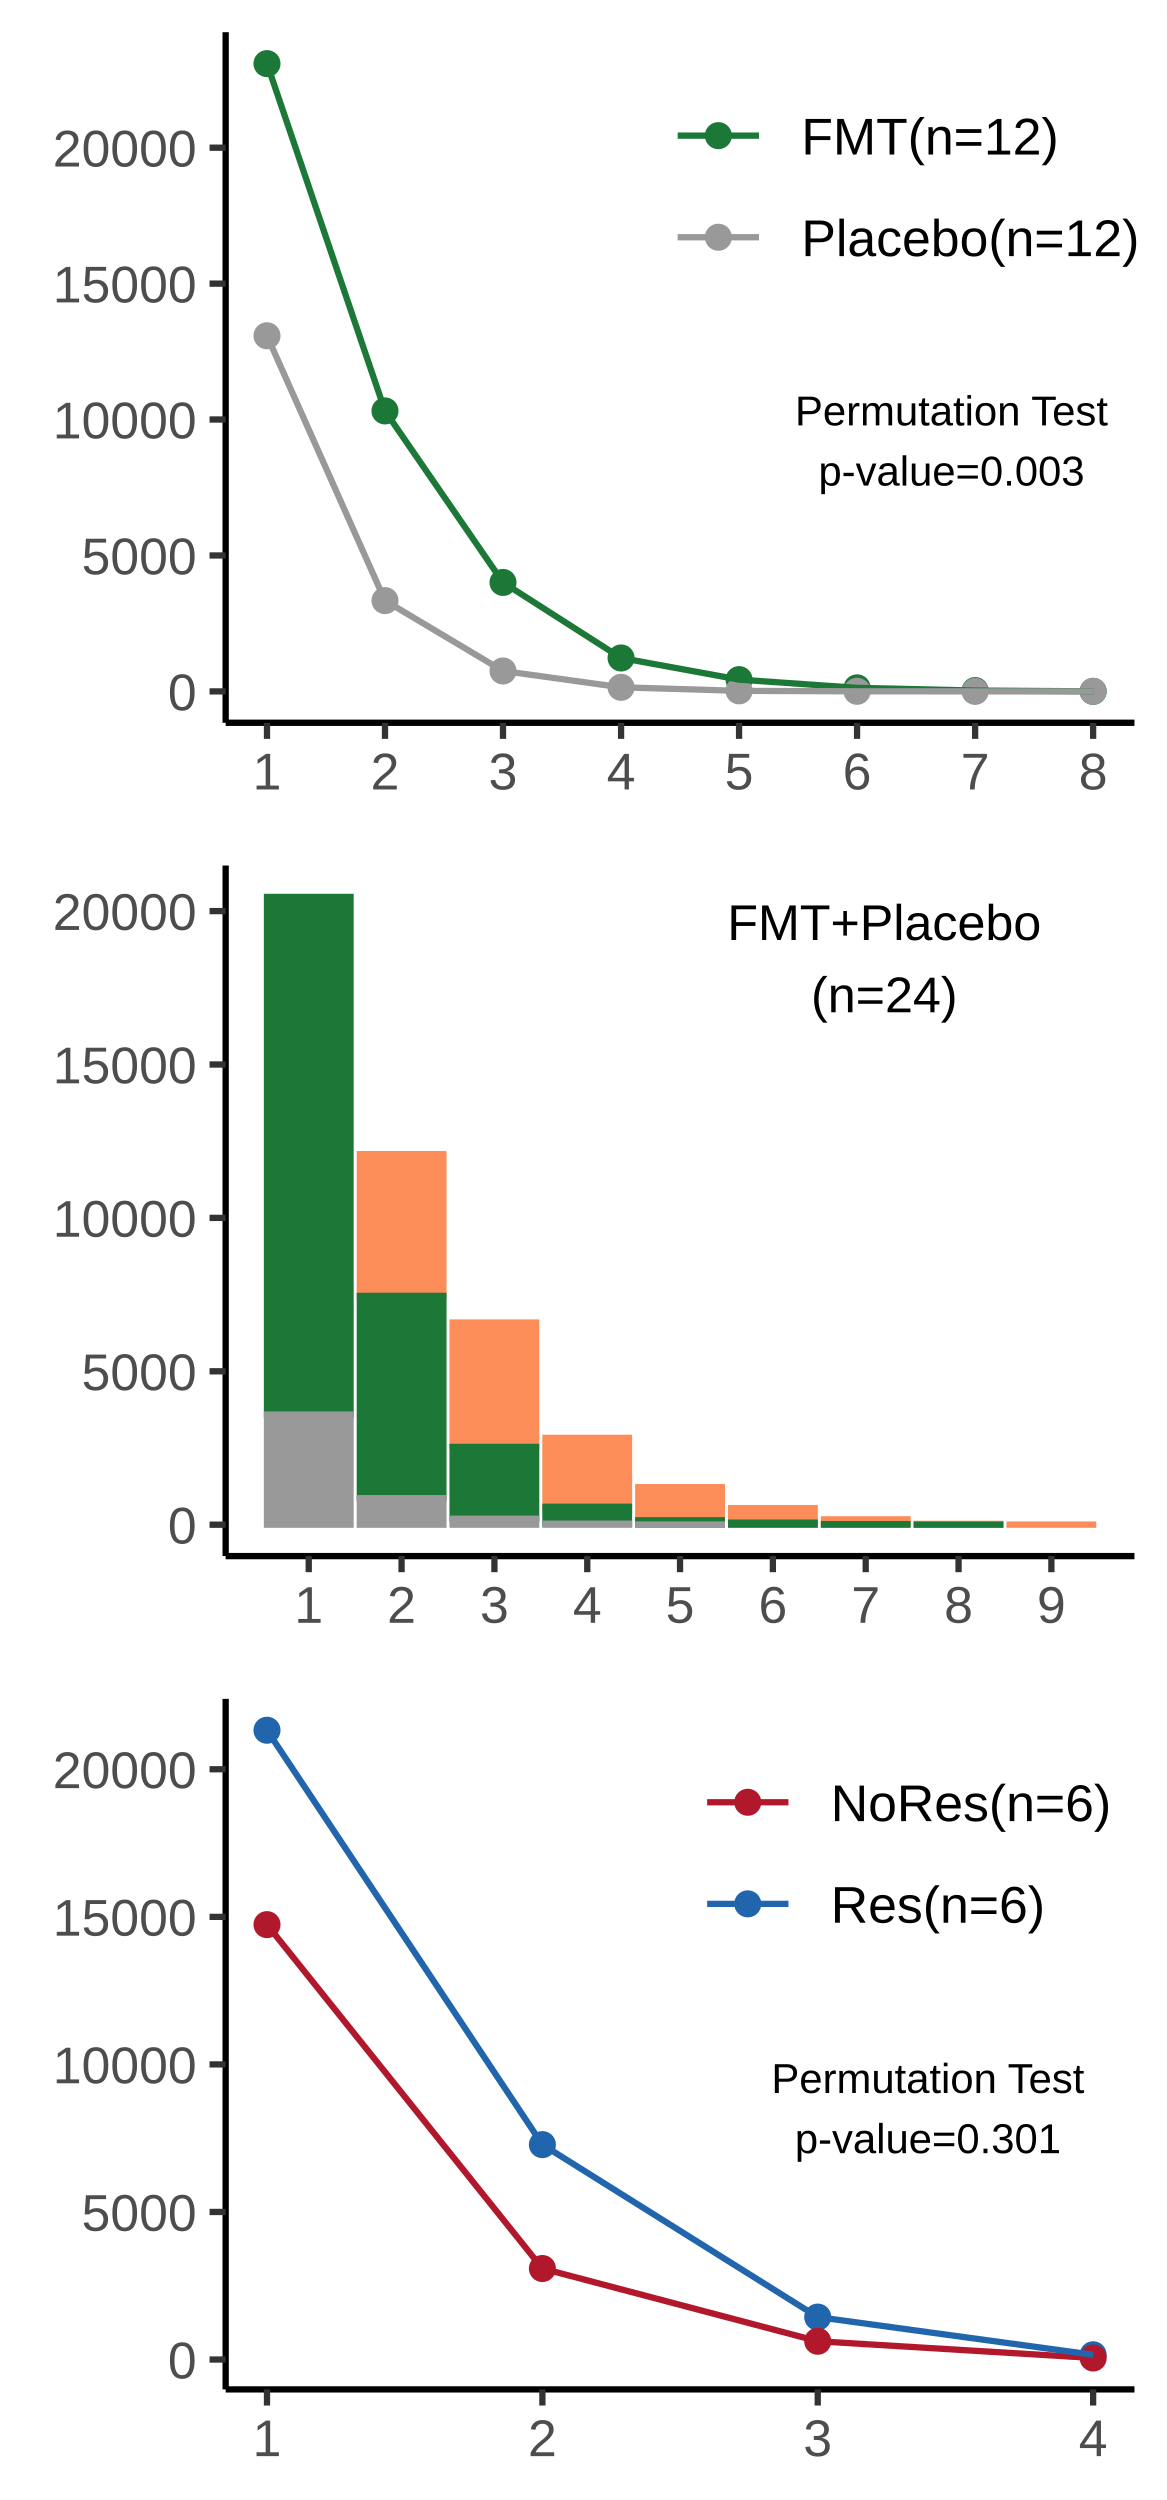
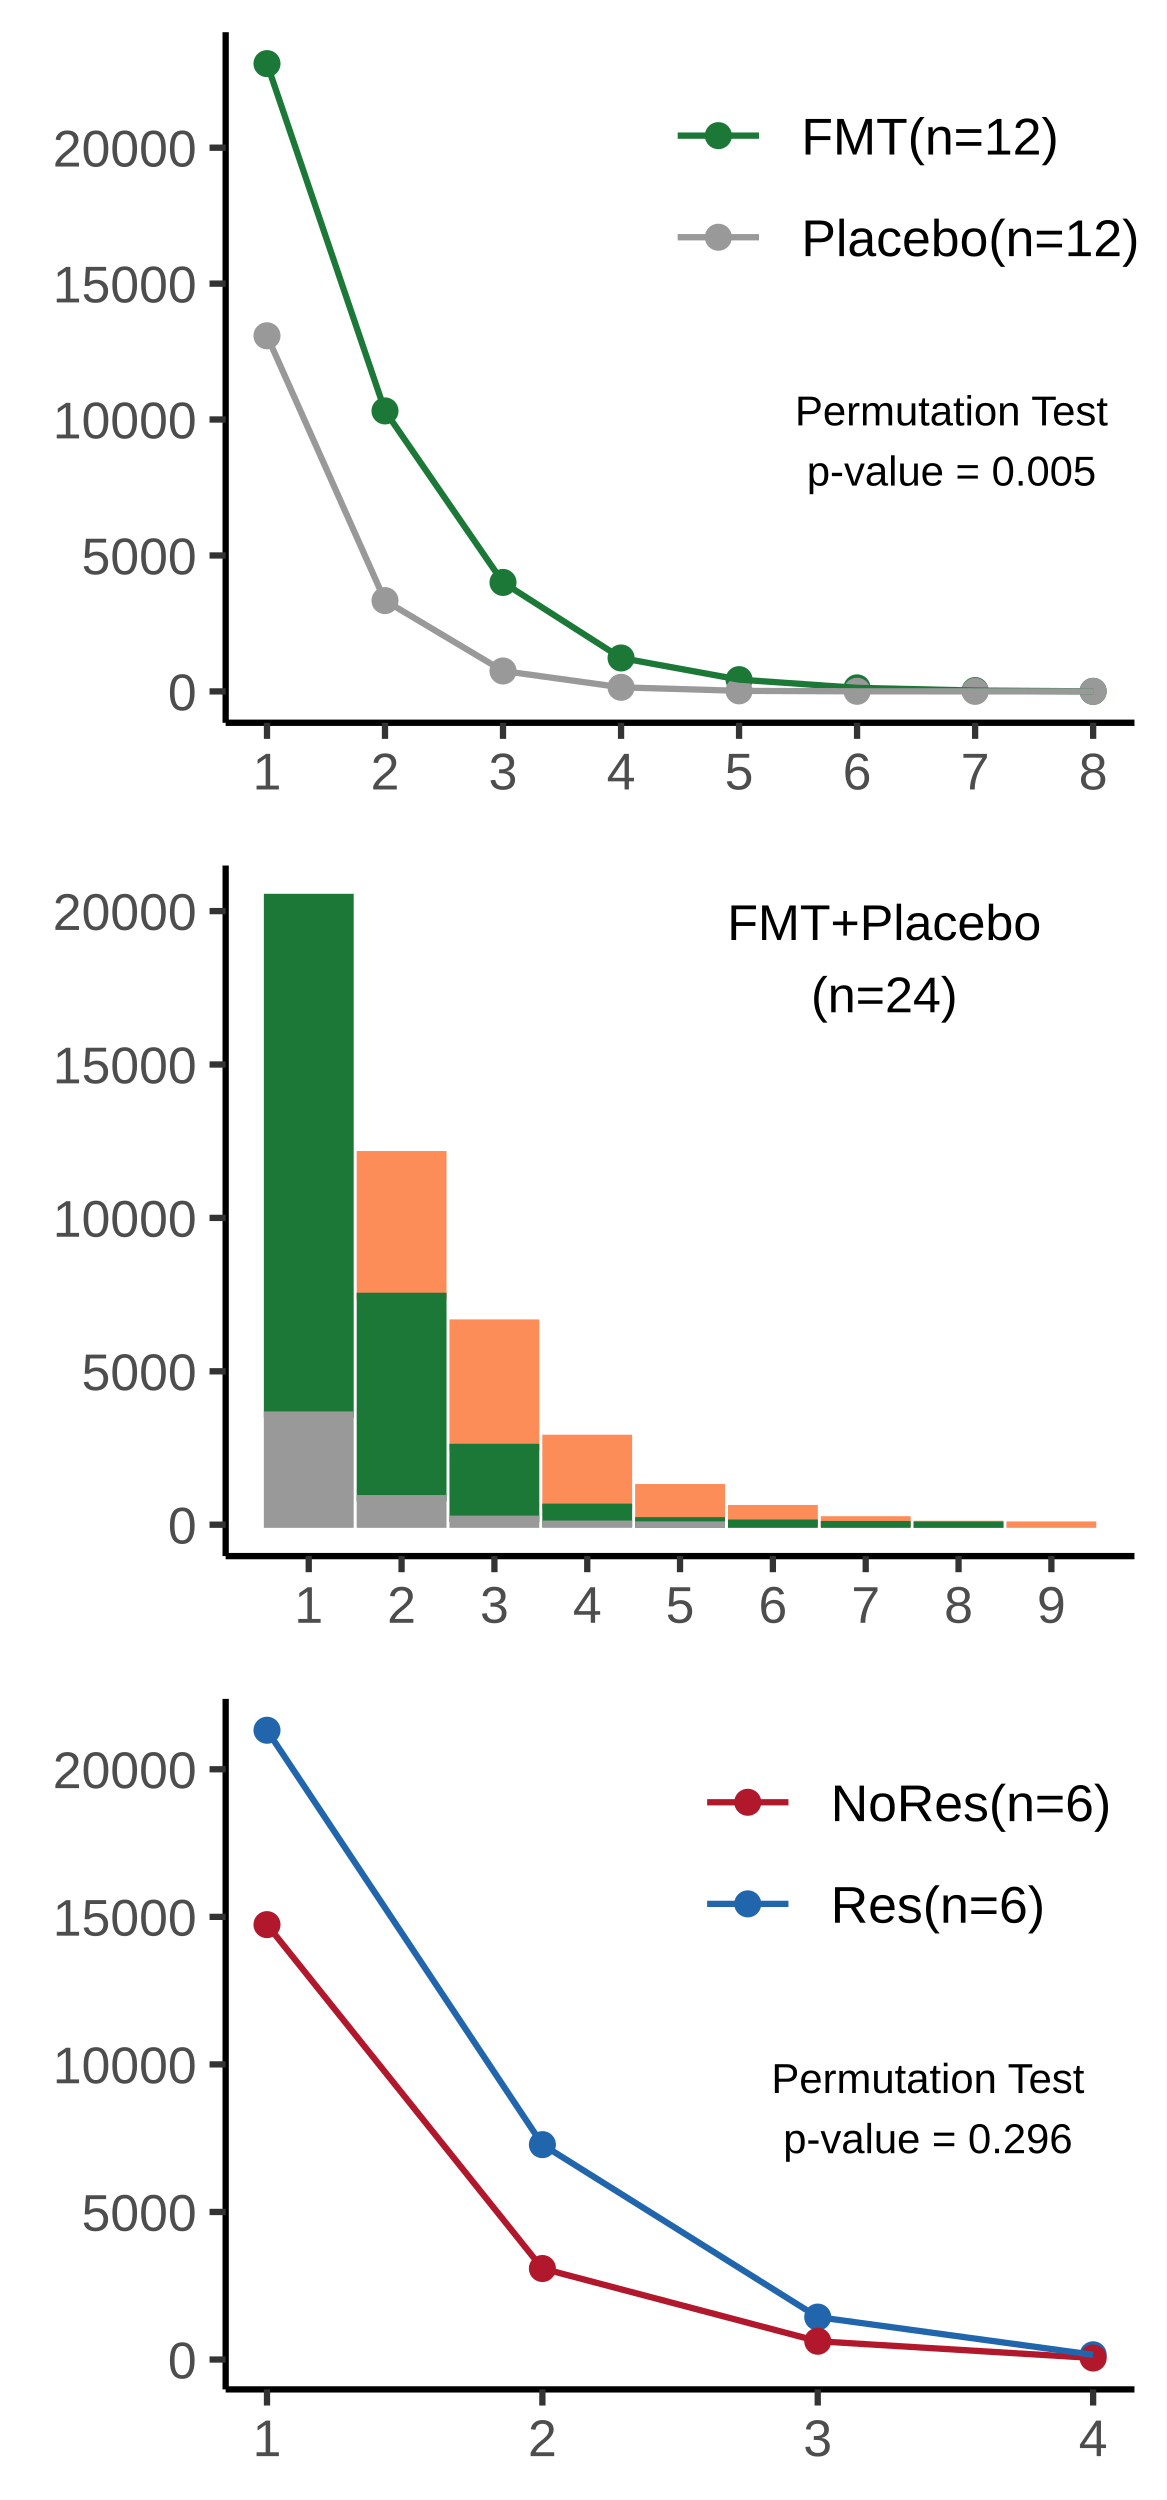
<svg xmlns="http://www.w3.org/2000/svg" class="svglite" width="198.43pt" height="425.20pt" viewBox="0 0 198.43 425.20">
  <defs>
    <style type="text/css">
    .svglite line, .svglite polyline, .svglite polygon, .svglite path, .svglite rect, .svglite circle {
      fill: none;
      stroke: #000000;
      stroke-linecap: round;
      stroke-linejoin: round;
      stroke-miterlimit: 10.00;
    }
    .svglite text {
      white-space: pre;
    }
  </style>
  </defs>
  <rect width="100%" height="100%" style="stroke: none; fill: none;" />
  <defs>
    <clipPath id="cpMC4wMHwxOTguNDN8MC4wMHw0MjUuMjA=">
      <rect x="0.00" y="0.00" width="198.43" height="425.20" />
    </clipPath>
  </defs>
  <g clip-path="url(#cpMC4wMHwxOTguNDN8MC4wMHw0MjUuMjA=)">
</g>
  <defs>
    <clipPath id="cpMC4wMHwxOTguNDN8MC4wMHwxNDEuNzM=">
      <rect x="0.00" y="0.00" width="198.43" height="141.73" />
    </clipPath>
  </defs>
  <g clip-path="url(#cpMC4wMHwxOTguNDN8MC4wMHwxNDEuNzM=)">
    <rect x="0.00" y="0" width="198.43" height="141.73" style="stroke-width: 1.07; stroke: #FFFFFF; fill: #FFFFFF;" />
  </g>
  <g clip-path="url(#cpMC4wMHwxOTguNDN8MC4wMHw0MjUuMjA=)">
</g>
  <defs>
    <clipPath id="cpMzguMzh8MTkyLjk1fDUuNDh8MTIyLjkz">
      <rect x="38.38" y="5.48" width="154.56" height="117.45" />
    </clipPath>
  </defs>
  <g clip-path="url(#cpMzguMzh8MTkyLjk1fDUuNDh8MTIyLjkz)">
    <rect x="38.38" y="5.48" width="154.56" height="117.45" style="stroke-width: 1.07; stroke: none; fill: #FFFFFF;" />
    <circle cx="45.41" cy="10.82" r="1.95" style="stroke-width: 0.71; stroke: #1B7837; fill: #1B7837;" />
    <circle cx="45.41" cy="57.11" r="1.95" style="stroke-width: 0.71; stroke: #999999; fill: #999999;" />
    <circle cx="65.48" cy="69.89" r="1.95" style="stroke-width: 0.71; stroke: #1B7837; fill: #1B7837;" />
    <circle cx="65.48" cy="102.15" r="1.95" style="stroke-width: 0.71; stroke: #999999; fill: #999999;" />
    <circle cx="85.55" cy="99.06" r="1.95" style="stroke-width: 0.71; stroke: #1B7837; fill: #1B7837;" />
    <circle cx="85.55" cy="114.12" r="1.95" style="stroke-width: 0.71; stroke: #999999; fill: #999999;" />
    <circle cx="105.63" cy="111.91" r="1.95" style="stroke-width: 0.71; stroke: #1B7837; fill: #1B7837;" />
    <circle cx="105.63" cy="116.90" r="1.95" style="stroke-width: 0.71; stroke: #999999; fill: #999999;" />
    <circle cx="125.70" cy="115.59" r="1.95" style="stroke-width: 0.71; stroke: #1B7837; fill: #1B7837;" />
    <circle cx="125.70" cy="117.50" r="1.95" style="stroke-width: 0.71; stroke: #999999; fill: #999999;" />
    <circle cx="145.77" cy="116.99" r="1.95" style="stroke-width: 0.71; stroke: #1B7837; fill: #1B7837;" />
    <circle cx="145.77" cy="117.58" r="1.95" style="stroke-width: 0.71; stroke: #999999; fill: #999999;" />
    <circle cx="165.85" cy="117.45" r="1.95" style="stroke-width: 0.71; stroke: #1B7837; fill: #1B7837;" />
    <circle cx="165.85" cy="117.59" r="1.95" style="stroke-width: 0.71; stroke: #999999; fill: #999999;" />
    <circle cx="185.92" cy="117.58" r="1.95" style="stroke-width: 0.71; stroke: #1B7837; fill: #1B7837;" />
    <circle cx="185.92" cy="117.59" r="1.95" style="stroke-width: 0.71; stroke: #999999; fill: #999999;" />
    <polyline points="45.41,10.82 65.48,69.89 85.55,99.06 105.63,111.91 125.70,115.59 145.77,116.99 165.85,117.45 185.92,117.58 " style="stroke-width: 1.07; stroke: #1B7837; stroke-linecap: butt;" />
    <polyline points="45.41,57.11 65.48,102.15 85.55,114.12 105.63,116.90 125.70,117.50 145.77,117.58 165.85,117.59 185.92,117.59 " style="stroke-width: 1.07; stroke: #999999; stroke-linecap: butt;" />
    <text x="161.83" y="72.35" text-anchor="middle" style="font-size: 7.11px; font-family: &quot;Liberation Sans&quot;;" textLength="61.90px" lengthAdjust="spacingAndGlyphs">Permutation Test </text>
-     <text x="161.83" y="82.59" text-anchor="middle" style="font-size: 7.11px; font-family: &quot;Liberation Sans&quot;;" textLength="54.86px" lengthAdjust="spacingAndGlyphs"> p-value=0.003</text>
+     <text x="161.83" y="82.59" text-anchor="middle" style="font-size: 7.11px; font-family: &quot;Liberation Sans&quot;;" textLength="59.38px" lengthAdjust="spacingAndGlyphs"> p-value = 0.005</text>
  </g>
  <g clip-path="url(#cpMC4wMHwxOTguNDN8MC4wMHw0MjUuMjA=)">
    <polyline points="38.38,122.93 38.38,5.48 " style="stroke-width: 1.07; stroke-linecap: butt;" />
    <text x="33.45" y="120.80" text-anchor="end" style="font-size: 8.80px;fill: #4D4D4D; font-family: &quot;Liberation Sans&quot;;" textLength="5.59px" lengthAdjust="spacingAndGlyphs">0</text>
    <text x="33.45" y="97.68" text-anchor="end" style="font-size: 8.80px;fill: #4D4D4D; font-family: &quot;Liberation Sans&quot;;" textLength="22.38px" lengthAdjust="spacingAndGlyphs">5000</text>
    <text x="33.45" y="74.56" text-anchor="end" style="font-size: 8.80px;fill: #4D4D4D; font-family: &quot;Liberation Sans&quot;;" textLength="27.97px" lengthAdjust="spacingAndGlyphs">10000</text>
    <text x="33.45" y="51.44" text-anchor="end" style="font-size: 8.80px;fill: #4D4D4D; font-family: &quot;Liberation Sans&quot;;" textLength="27.97px" lengthAdjust="spacingAndGlyphs">15000</text>
    <text x="33.45" y="28.33" text-anchor="end" style="font-size: 8.80px;fill: #4D4D4D; font-family: &quot;Liberation Sans&quot;;" textLength="27.97px" lengthAdjust="spacingAndGlyphs">20000</text>
    <polyline points="35.64,117.59 38.38,117.59 " style="stroke-width: 1.07; stroke: #333333; stroke-linecap: butt;" />
    <polyline points="35.64,94.47 38.38,94.47 " style="stroke-width: 1.07; stroke: #333333; stroke-linecap: butt;" />
    <polyline points="35.64,71.35 38.38,71.35 " style="stroke-width: 1.07; stroke: #333333; stroke-linecap: butt;" />
    <polyline points="35.64,48.24 38.38,48.24 " style="stroke-width: 1.07; stroke: #333333; stroke-linecap: butt;" />
    <polyline points="35.64,25.12 38.38,25.12 " style="stroke-width: 1.07; stroke: #333333; stroke-linecap: butt;" />
    <polyline points="38.38,122.93 192.95,122.93 " style="stroke-width: 1.07; stroke-linecap: butt;" />
    <polyline points="45.41,125.67 45.41,122.93 " style="stroke-width: 1.07; stroke: #333333; stroke-linecap: butt;" />
    <polyline points="65.48,125.67 65.48,122.93 " style="stroke-width: 1.07; stroke: #333333; stroke-linecap: butt;" />
    <polyline points="85.55,125.67 85.55,122.93 " style="stroke-width: 1.07; stroke: #333333; stroke-linecap: butt;" />
    <polyline points="105.63,125.67 105.63,122.93 " style="stroke-width: 1.07; stroke: #333333; stroke-linecap: butt;" />
    <polyline points="125.70,125.67 125.70,122.93 " style="stroke-width: 1.07; stroke: #333333; stroke-linecap: butt;" />
    <polyline points="145.77,125.67 145.77,122.93 " style="stroke-width: 1.07; stroke: #333333; stroke-linecap: butt;" />
    <polyline points="165.85,125.67 165.85,122.93 " style="stroke-width: 1.07; stroke: #333333; stroke-linecap: butt;" />
    <polyline points="185.92,125.67 185.92,122.93 " style="stroke-width: 1.07; stroke: #333333; stroke-linecap: butt;" />
    <text x="45.41" y="134.27" text-anchor="middle" style="font-size: 8.80px;fill: #4D4D4D; font-family: &quot;Liberation Sans&quot;;" textLength="5.59px" lengthAdjust="spacingAndGlyphs">1</text>
    <text x="65.48" y="134.27" text-anchor="middle" style="font-size: 8.80px;fill: #4D4D4D; font-family: &quot;Liberation Sans&quot;;" textLength="5.59px" lengthAdjust="spacingAndGlyphs">2</text>
    <text x="85.55" y="134.27" text-anchor="middle" style="font-size: 8.80px;fill: #4D4D4D; font-family: &quot;Liberation Sans&quot;;" textLength="5.59px" lengthAdjust="spacingAndGlyphs">3</text>
    <text x="105.63" y="134.27" text-anchor="middle" style="font-size: 8.80px;fill: #4D4D4D; font-family: &quot;Liberation Sans&quot;;" textLength="5.59px" lengthAdjust="spacingAndGlyphs">4</text>
    <text x="125.70" y="134.27" text-anchor="middle" style="font-size: 8.80px;fill: #4D4D4D; font-family: &quot;Liberation Sans&quot;;" textLength="5.59px" lengthAdjust="spacingAndGlyphs">5</text>
    <text x="145.77" y="134.27" text-anchor="middle" style="font-size: 8.80px;fill: #4D4D4D; font-family: &quot;Liberation Sans&quot;;" textLength="5.59px" lengthAdjust="spacingAndGlyphs">6</text>
    <text x="165.85" y="134.27" text-anchor="middle" style="font-size: 8.80px;fill: #4D4D4D; font-family: &quot;Liberation Sans&quot;;" textLength="5.59px" lengthAdjust="spacingAndGlyphs">7</text>
    <text x="185.92" y="134.27" text-anchor="middle" style="font-size: 8.80px;fill: #4D4D4D; font-family: &quot;Liberation Sans&quot;;" textLength="5.59px" lengthAdjust="spacingAndGlyphs">8</text>
    <rect x="108.06" y="3.47" width="92.50" height="51.00" style="stroke-width: 1.07; stroke: none; fill: #FFFFFF;" />
    <circle cx="122.18" cy="23.07" r="1.95" style="stroke-width: 0.71; stroke: #1B7837; fill: #1B7837;" />
    <line x1="115.26" y1="23.07" x2="129.09" y2="23.07" style="stroke-width: 1.07; stroke: #1B7837; stroke-linecap: butt;" />
    <circle cx="122.18" cy="40.35" r="1.95" style="stroke-width: 0.71; stroke: #999999; fill: #999999;" />
    <line x1="115.26" y1="40.35" x2="129.09" y2="40.35" style="stroke-width: 1.07; stroke: #999999; stroke-linecap: butt;" />
    <text x="136.30" y="26.28" style="font-size: 8.80px; font-family: &quot;Liberation Sans&quot;;" textLength="49.02px" lengthAdjust="spacingAndGlyphs">FMT(n=12)</text>
    <text x="136.30" y="43.56" style="font-size: 8.80px; font-family: &quot;Liberation Sans&quot;;" textLength="65.38px" lengthAdjust="spacingAndGlyphs">Placebo(n=12)</text>
  </g>
  <defs>
    <clipPath id="cpMC4wMHwxOTguNDN8MTQxLjczfDI4My40Ng==">
      <rect x="0.00" y="141.73" width="198.43" height="141.73" />
    </clipPath>
  </defs>
  <g clip-path="url(#cpMC4wMHwxOTguNDN8MTQxLjczfDI4My40Ng==)">
    <rect x="0.00" y="141.73" width="198.43" height="141.73" style="stroke-width: 1.07; stroke: #FFFFFF; fill: #FFFFFF;" />
  </g>
  <g clip-path="url(#cpMC4wMHwxOTguNDN8MC4wMHw0MjUuMjA=)">
</g>
  <defs>
    <clipPath id="cpMzguMzh8MTkyLjk1fDE0Ny4yMXwyNjQuNjY=">
      <rect x="38.38" y="147.21" width="154.56" height="117.45" />
    </clipPath>
  </defs>
  <g clip-path="url(#cpMzguMzh8MTkyLjk1fDE0Ny4yMXwyNjQuNjY=)">
    <rect x="38.38" y="147.21" width="154.56" height="117.45" style="stroke-width: 1.07; stroke: none; fill: #FFFFFF;" />
    <rect x="61.20" y="196.30" width="14.21" height="24.10" style="stroke-width: 1.07; stroke: #FC8D59; stroke-linecap: butt; stroke-linejoin: miter; fill: #FC8D59;" />
    <rect x="76.98" y="224.94" width="14.21" height="21.15" style="stroke-width: 1.07; stroke: #FC8D59; stroke-linecap: butt; stroke-linejoin: miter; fill: #FC8D59;" />
    <rect x="92.77" y="244.55" width="14.21" height="11.71" style="stroke-width: 1.07; stroke: #FC8D59; stroke-linecap: butt; stroke-linejoin: miter; fill: #FC8D59;" />
    <rect x="108.56" y="252.94" width="14.21" height="5.63" style="stroke-width: 1.07; stroke: #FC8D59; stroke-linecap: butt; stroke-linejoin: miter; fill: #FC8D59;" />
    <rect x="124.35" y="256.50" width="14.21" height="2.47" style="stroke-width: 1.07; stroke: #FC8D59; stroke-linecap: butt; stroke-linejoin: miter; fill: #FC8D59;" />
    <rect x="140.14" y="258.41" width="14.21" height="0.80" style="stroke-width: 1.07; stroke: #FC8D59; stroke-linecap: butt; stroke-linejoin: miter; fill: #FC8D59;" />
    <rect x="155.92" y="259.18" width="14.21" height="0.14" style="stroke-width: 1.07; stroke: #FC8D59; stroke-linecap: butt; stroke-linejoin: miter; fill: #FC8D59;" />
    <rect x="171.71" y="259.30" width="14.21" height="0.016" style="stroke-width: 1.07; stroke: #FC8D59; stroke-linecap: butt; stroke-linejoin: miter; fill: #FC8D59;" />
    <rect x="45.41" y="152.55" width="14.21" height="88.04" style="stroke-width: 1.07; stroke: #1B7837; stroke-linecap: butt; stroke-linejoin: miter; fill: #1B7837;" />
    <rect x="61.20" y="220.40" width="14.21" height="34.41" style="stroke-width: 1.07; stroke: #1B7837; stroke-linecap: butt; stroke-linejoin: miter; fill: #1B7837;" />
    <rect x="76.98" y="246.09" width="14.21" height="12.23" style="stroke-width: 1.07; stroke: #1B7837; stroke-linecap: butt; stroke-linejoin: miter; fill: #1B7837;" />
    <rect x="92.77" y="256.27" width="14.21" height="2.88" style="stroke-width: 1.07; stroke: #1B7837; stroke-linecap: butt; stroke-linejoin: miter; fill: #1B7837;" />
    <rect x="108.56" y="258.57" width="14.21" height="0.72" style="stroke-width: 1.07; stroke: #1B7837; stroke-linecap: butt; stroke-linejoin: miter; fill: #1B7837;" />
    <rect x="124.35" y="258.97" width="14.21" height="0.35" style="stroke-width: 1.07; stroke: #1B7837; stroke-linecap: butt; stroke-linejoin: miter; fill: #1B7837;" />
    <rect x="140.14" y="259.22" width="14.21" height="0.10" style="stroke-width: 1.07; stroke: #1B7837; stroke-linecap: butt; stroke-linejoin: miter; fill: #1B7837;" />
    <rect x="155.92" y="259.31" width="14.21" height="0.005" style="stroke-width: 1.07; stroke: #1B7837; stroke-linecap: butt; stroke-linejoin: miter; fill: #1B7837;" />
    <rect x="45.41" y="240.59" width="14.21" height="18.73" style="stroke-width: 1.07; stroke: #999999; stroke-linecap: butt; stroke-linejoin: miter; fill: #999999;" />
    <rect x="61.20" y="254.81" width="14.21" height="4.51" style="stroke-width: 1.07; stroke: #999999; stroke-linecap: butt; stroke-linejoin: miter; fill: #999999;" />
    <rect x="76.98" y="258.31" width="14.21" height="1.01" style="stroke-width: 1.07; stroke: #999999; stroke-linecap: butt; stroke-linejoin: miter; fill: #999999;" />
    <rect x="92.77" y="259.15" width="14.21" height="0.17" style="stroke-width: 1.07; stroke: #999999; stroke-linecap: butt; stroke-linejoin: miter; fill: #999999;" />
    <rect x="108.56" y="259.29" width="14.21" height="0.031" style="stroke-width: 1.07; stroke: #999999; stroke-linecap: butt; stroke-linejoin: miter; fill: #999999;" />
    <text x="150.40" y="159.88" text-anchor="middle" style="font-size: 8.54px; font-family: &quot;Liberation Sans&quot;;" textLength="57.95px" lengthAdjust="spacingAndGlyphs">FMT+Placebo</text>
    <text x="150.40" y="172.17" text-anchor="middle" style="font-size: 8.54px; font-family: &quot;Liberation Sans&quot;;" textLength="30.07px" lengthAdjust="spacingAndGlyphs">(n=24)</text>
  </g>
  <g clip-path="url(#cpMC4wMHwxOTguNDN8MC4wMHw0MjUuMjA=)">
    <polyline points="38.38,264.66 38.38,147.21 " style="stroke-width: 1.07; stroke-linecap: butt;" />
    <text x="33.45" y="262.53" text-anchor="end" style="font-size: 8.80px;fill: #4D4D4D; font-family: &quot;Liberation Sans&quot;;" textLength="5.59px" lengthAdjust="spacingAndGlyphs">0</text>
    <text x="33.45" y="236.44" text-anchor="end" style="font-size: 8.80px;fill: #4D4D4D; font-family: &quot;Liberation Sans&quot;;" textLength="22.38px" lengthAdjust="spacingAndGlyphs">5000</text>
    <text x="33.45" y="210.35" text-anchor="end" style="font-size: 8.80px;fill: #4D4D4D; font-family: &quot;Liberation Sans&quot;;" textLength="27.97px" lengthAdjust="spacingAndGlyphs">10000</text>
    <text x="33.45" y="184.25" text-anchor="end" style="font-size: 8.80px;fill: #4D4D4D; font-family: &quot;Liberation Sans&quot;;" textLength="27.97px" lengthAdjust="spacingAndGlyphs">15000</text>
    <text x="33.45" y="158.16" text-anchor="end" style="font-size: 8.80px;fill: #4D4D4D; font-family: &quot;Liberation Sans&quot;;" textLength="27.97px" lengthAdjust="spacingAndGlyphs">20000</text>
    <polyline points="35.64,259.32 38.38,259.32 " style="stroke-width: 1.07; stroke: #333333; stroke-linecap: butt;" />
    <polyline points="35.64,233.23 38.38,233.23 " style="stroke-width: 1.07; stroke: #333333; stroke-linecap: butt;" />
    <polyline points="35.64,207.14 38.38,207.14 " style="stroke-width: 1.07; stroke: #333333; stroke-linecap: butt;" />
    <polyline points="35.64,181.05 38.38,181.05 " style="stroke-width: 1.07; stroke: #333333; stroke-linecap: butt;" />
    <polyline points="35.64,154.96 38.38,154.96 " style="stroke-width: 1.07; stroke: #333333; stroke-linecap: butt;" />
    <polyline points="38.38,264.66 192.95,264.66 " style="stroke-width: 1.07; stroke-linecap: butt;" />
    <polyline points="52.51,267.40 52.51,264.66 " style="stroke-width: 1.07; stroke: #333333; stroke-linecap: butt;" />
    <polyline points="68.30,267.40 68.30,264.66 " style="stroke-width: 1.07; stroke: #333333; stroke-linecap: butt;" />
    <polyline points="84.09,267.40 84.09,264.66 " style="stroke-width: 1.07; stroke: #333333; stroke-linecap: butt;" />
    <polyline points="99.88,267.40 99.88,264.66 " style="stroke-width: 1.07; stroke: #333333; stroke-linecap: butt;" />
    <polyline points="115.66,267.40 115.66,264.66 " style="stroke-width: 1.07; stroke: #333333; stroke-linecap: butt;" />
    <polyline points="131.45,267.40 131.45,264.66 " style="stroke-width: 1.07; stroke: #333333; stroke-linecap: butt;" />
    <polyline points="147.24,267.40 147.24,264.66 " style="stroke-width: 1.07; stroke: #333333; stroke-linecap: butt;" />
    <polyline points="163.03,267.40 163.03,264.66 " style="stroke-width: 1.07; stroke: #333333; stroke-linecap: butt;" />
    <polyline points="178.82,267.40 178.82,264.66 " style="stroke-width: 1.07; stroke: #333333; stroke-linecap: butt;" />
    <text x="52.51" y="276.01" text-anchor="middle" style="font-size: 8.80px;fill: #4D4D4D; font-family: &quot;Liberation Sans&quot;;" textLength="5.59px" lengthAdjust="spacingAndGlyphs">1</text>
    <text x="68.30" y="276.01" text-anchor="middle" style="font-size: 8.80px;fill: #4D4D4D; font-family: &quot;Liberation Sans&quot;;" textLength="5.59px" lengthAdjust="spacingAndGlyphs">2</text>
    <text x="84.09" y="276.01" text-anchor="middle" style="font-size: 8.80px;fill: #4D4D4D; font-family: &quot;Liberation Sans&quot;;" textLength="5.59px" lengthAdjust="spacingAndGlyphs">3</text>
    <text x="99.88" y="276.01" text-anchor="middle" style="font-size: 8.80px;fill: #4D4D4D; font-family: &quot;Liberation Sans&quot;;" textLength="5.59px" lengthAdjust="spacingAndGlyphs">4</text>
    <text x="115.66" y="276.01" text-anchor="middle" style="font-size: 8.80px;fill: #4D4D4D; font-family: &quot;Liberation Sans&quot;;" textLength="5.59px" lengthAdjust="spacingAndGlyphs">5</text>
    <text x="131.45" y="276.01" text-anchor="middle" style="font-size: 8.80px;fill: #4D4D4D; font-family: &quot;Liberation Sans&quot;;" textLength="5.59px" lengthAdjust="spacingAndGlyphs">6</text>
    <text x="147.24" y="276.01" text-anchor="middle" style="font-size: 8.80px;fill: #4D4D4D; font-family: &quot;Liberation Sans&quot;;" textLength="5.59px" lengthAdjust="spacingAndGlyphs">7</text>
    <text x="163.03" y="276.01" text-anchor="middle" style="font-size: 8.80px;fill: #4D4D4D; font-family: &quot;Liberation Sans&quot;;" textLength="5.59px" lengthAdjust="spacingAndGlyphs">8</text>
    <text x="178.82" y="276.01" text-anchor="middle" style="font-size: 8.80px;fill: #4D4D4D; font-family: &quot;Liberation Sans&quot;;" textLength="5.59px" lengthAdjust="spacingAndGlyphs">9</text>
  </g>
  <defs>
    <clipPath id="cpMC4wMHwxOTguNDN8MjgzLjQ2fDQyNS4yMA==">
      <rect x="0.00" y="283.46" width="198.43" height="141.73" />
    </clipPath>
  </defs>
  <g clip-path="url(#cpMC4wMHwxOTguNDN8MjgzLjQ2fDQyNS4yMA==)">
    <rect x="0.00" y="283.46" width="198.43" height="141.73" style="stroke-width: 1.07; stroke: #FFFFFF; fill: #FFFFFF;" />
  </g>
  <g clip-path="url(#cpMC4wMHwxOTguNDN8MC4wMHw0MjUuMjA=)">
</g>
  <defs>
    <clipPath id="cpMzguMzh8MTkyLjk1fDI4OC45NHw0MDYuMzk=">
      <rect x="38.38" y="288.94" width="154.56" height="117.45" />
    </clipPath>
  </defs>
  <g clip-path="url(#cpMzguMzh8MTkyLjk1fDI4OC45NHw0MDYuMzk=)">
    <rect x="38.38" y="288.94" width="154.56" height="117.45" style="stroke-width: 1.07; stroke: none; fill: #FFFFFF;" />
    <circle cx="45.41" cy="294.28" r="1.95" style="stroke-width: 0.71; stroke: #2166AC; fill: #2166AC;" />
    <circle cx="45.41" cy="327.34" r="1.95" style="stroke-width: 0.71; stroke: #B2182B; fill: #B2182B;" />
    <circle cx="92.25" cy="364.76" r="1.95" style="stroke-width: 0.71; stroke: #2166AC; fill: #2166AC;" />
    <circle cx="92.25" cy="385.83" r="1.95" style="stroke-width: 0.71; stroke: #B2182B; fill: #B2182B;" />
    <circle cx="139.08" cy="394.09" r="1.95" style="stroke-width: 0.71; stroke: #2166AC; fill: #2166AC;" />
    <circle cx="139.08" cy="398.20" r="1.95" style="stroke-width: 0.71; stroke: #B2182B; fill: #B2182B;" />
    <circle cx="185.92" cy="400.50" r="1.95" style="stroke-width: 0.71; stroke: #2166AC; fill: #2166AC;" />
    <circle cx="185.92" cy="401.05" r="1.95" style="stroke-width: 0.71; stroke: #B2182B; fill: #B2182B;" />
    <polyline points="45.41,327.34 92.25,385.83 139.08,398.20 185.92,401.05 " style="stroke-width: 1.07; stroke: #B2182B; stroke-linecap: butt;" />
    <polyline points="45.41,294.28 92.25,364.76 139.08,394.09 185.92,400.50 " style="stroke-width: 1.07; stroke: #2166AC; stroke-linecap: butt;" />
    <text x="157.82" y="355.97" text-anchor="middle" style="font-size: 7.11px; font-family: &quot;Liberation Sans&quot;;" textLength="61.90px" lengthAdjust="spacingAndGlyphs">Permutation Test </text>
-     <text x="157.82" y="366.21" text-anchor="middle" style="font-size: 7.11px; font-family: &quot;Liberation Sans&quot;;" textLength="54.86px" lengthAdjust="spacingAndGlyphs"> p-value=0.301</text>
+     <text x="157.82" y="366.21" text-anchor="middle" style="font-size: 7.11px; font-family: &quot;Liberation Sans&quot;;" textLength="59.38px" lengthAdjust="spacingAndGlyphs"> p-value = 0.296</text>
  </g>
  <g clip-path="url(#cpMC4wMHwxOTguNDN8MC4wMHw0MjUuMjA=)">
    <polyline points="38.38,406.39 38.38,288.94 " style="stroke-width: 1.07; stroke-linecap: butt;" />
    <text x="33.45" y="404.52" text-anchor="end" style="font-size: 8.80px;fill: #4D4D4D; font-family: &quot;Liberation Sans&quot;;" textLength="5.59px" lengthAdjust="spacingAndGlyphs">0</text>
    <text x="33.45" y="379.42" text-anchor="end" style="font-size: 8.80px;fill: #4D4D4D; font-family: &quot;Liberation Sans&quot;;" textLength="22.38px" lengthAdjust="spacingAndGlyphs">5000</text>
    <text x="33.45" y="354.32" text-anchor="end" style="font-size: 8.80px;fill: #4D4D4D; font-family: &quot;Liberation Sans&quot;;" textLength="27.97px" lengthAdjust="spacingAndGlyphs">10000</text>
    <text x="33.45" y="329.22" text-anchor="end" style="font-size: 8.80px;fill: #4D4D4D; font-family: &quot;Liberation Sans&quot;;" textLength="27.97px" lengthAdjust="spacingAndGlyphs">15000</text>
    <text x="33.45" y="304.13" text-anchor="end" style="font-size: 8.80px;fill: #4D4D4D; font-family: &quot;Liberation Sans&quot;;" textLength="27.97px" lengthAdjust="spacingAndGlyphs">20000</text>
    <polyline points="35.64,401.31 38.38,401.31 " style="stroke-width: 1.07; stroke: #333333; stroke-linecap: butt;" />
    <polyline points="35.64,376.21 38.38,376.21 " style="stroke-width: 1.07; stroke: #333333; stroke-linecap: butt;" />
    <polyline points="35.64,351.11 38.38,351.11 " style="stroke-width: 1.07; stroke: #333333; stroke-linecap: butt;" />
    <polyline points="35.64,326.02 38.38,326.02 " style="stroke-width: 1.07; stroke: #333333; stroke-linecap: butt;" />
    <polyline points="35.64,300.92 38.38,300.92 " style="stroke-width: 1.07; stroke: #333333; stroke-linecap: butt;" />
    <polyline points="38.38,406.39 192.95,406.39 " style="stroke-width: 1.07; stroke-linecap: butt;" />
    <polyline points="45.41,409.13 45.41,406.39 " style="stroke-width: 1.07; stroke: #333333; stroke-linecap: butt;" />
    <polyline points="92.25,409.13 92.25,406.39 " style="stroke-width: 1.07; stroke: #333333; stroke-linecap: butt;" />
    <polyline points="139.08,409.13 139.08,406.39 " style="stroke-width: 1.07; stroke: #333333; stroke-linecap: butt;" />
    <polyline points="185.92,409.13 185.92,406.39 " style="stroke-width: 1.07; stroke: #333333; stroke-linecap: butt;" />
    <text x="45.41" y="417.74" text-anchor="middle" style="font-size: 8.80px;fill: #4D4D4D; font-family: &quot;Liberation Sans&quot;;" textLength="5.59px" lengthAdjust="spacingAndGlyphs">1</text>
    <text x="92.25" y="417.74" text-anchor="middle" style="font-size: 8.80px;fill: #4D4D4D; font-family: &quot;Liberation Sans&quot;;" textLength="5.59px" lengthAdjust="spacingAndGlyphs">2</text>
    <text x="139.08" y="417.74" text-anchor="middle" style="font-size: 8.80px;fill: #4D4D4D; font-family: &quot;Liberation Sans&quot;;" textLength="5.59px" lengthAdjust="spacingAndGlyphs">3</text>
    <text x="185.92" y="417.74" text-anchor="middle" style="font-size: 8.80px;fill: #4D4D4D; font-family: &quot;Liberation Sans&quot;;" textLength="5.59px" lengthAdjust="spacingAndGlyphs">4</text>
    <rect x="113.06" y="286.93" width="82.48" height="51.00" style="stroke-width: 1.07; stroke: none; fill: #FFFFFF;" />
    <circle cx="127.18" cy="306.53" r="1.95" style="stroke-width: 0.71; stroke: #B2182B; fill: #B2182B;" />
    <line x1="120.27" y1="306.53" x2="134.10" y2="306.53" style="stroke-width: 1.07; stroke: #B2182B; stroke-linecap: butt;" />
    <circle cx="127.18" cy="323.81" r="1.95" style="stroke-width: 0.71; stroke: #2166AC; fill: #2166AC;" />
    <line x1="120.27" y1="323.81" x2="134.10" y2="323.81" style="stroke-width: 1.07; stroke: #2166AC; stroke-linecap: butt;" />
    <text x="141.30" y="309.74" style="font-size: 8.80px; font-family: &quot;Liberation Sans&quot;;" textLength="53.09px" lengthAdjust="spacingAndGlyphs">NoRes(n=6)</text>
    <text x="141.30" y="327.02" style="font-size: 8.80px; font-family: &quot;Liberation Sans&quot;;" textLength="41.13px" lengthAdjust="spacingAndGlyphs">Res(n=6)</text>
  </g>
</svg>
